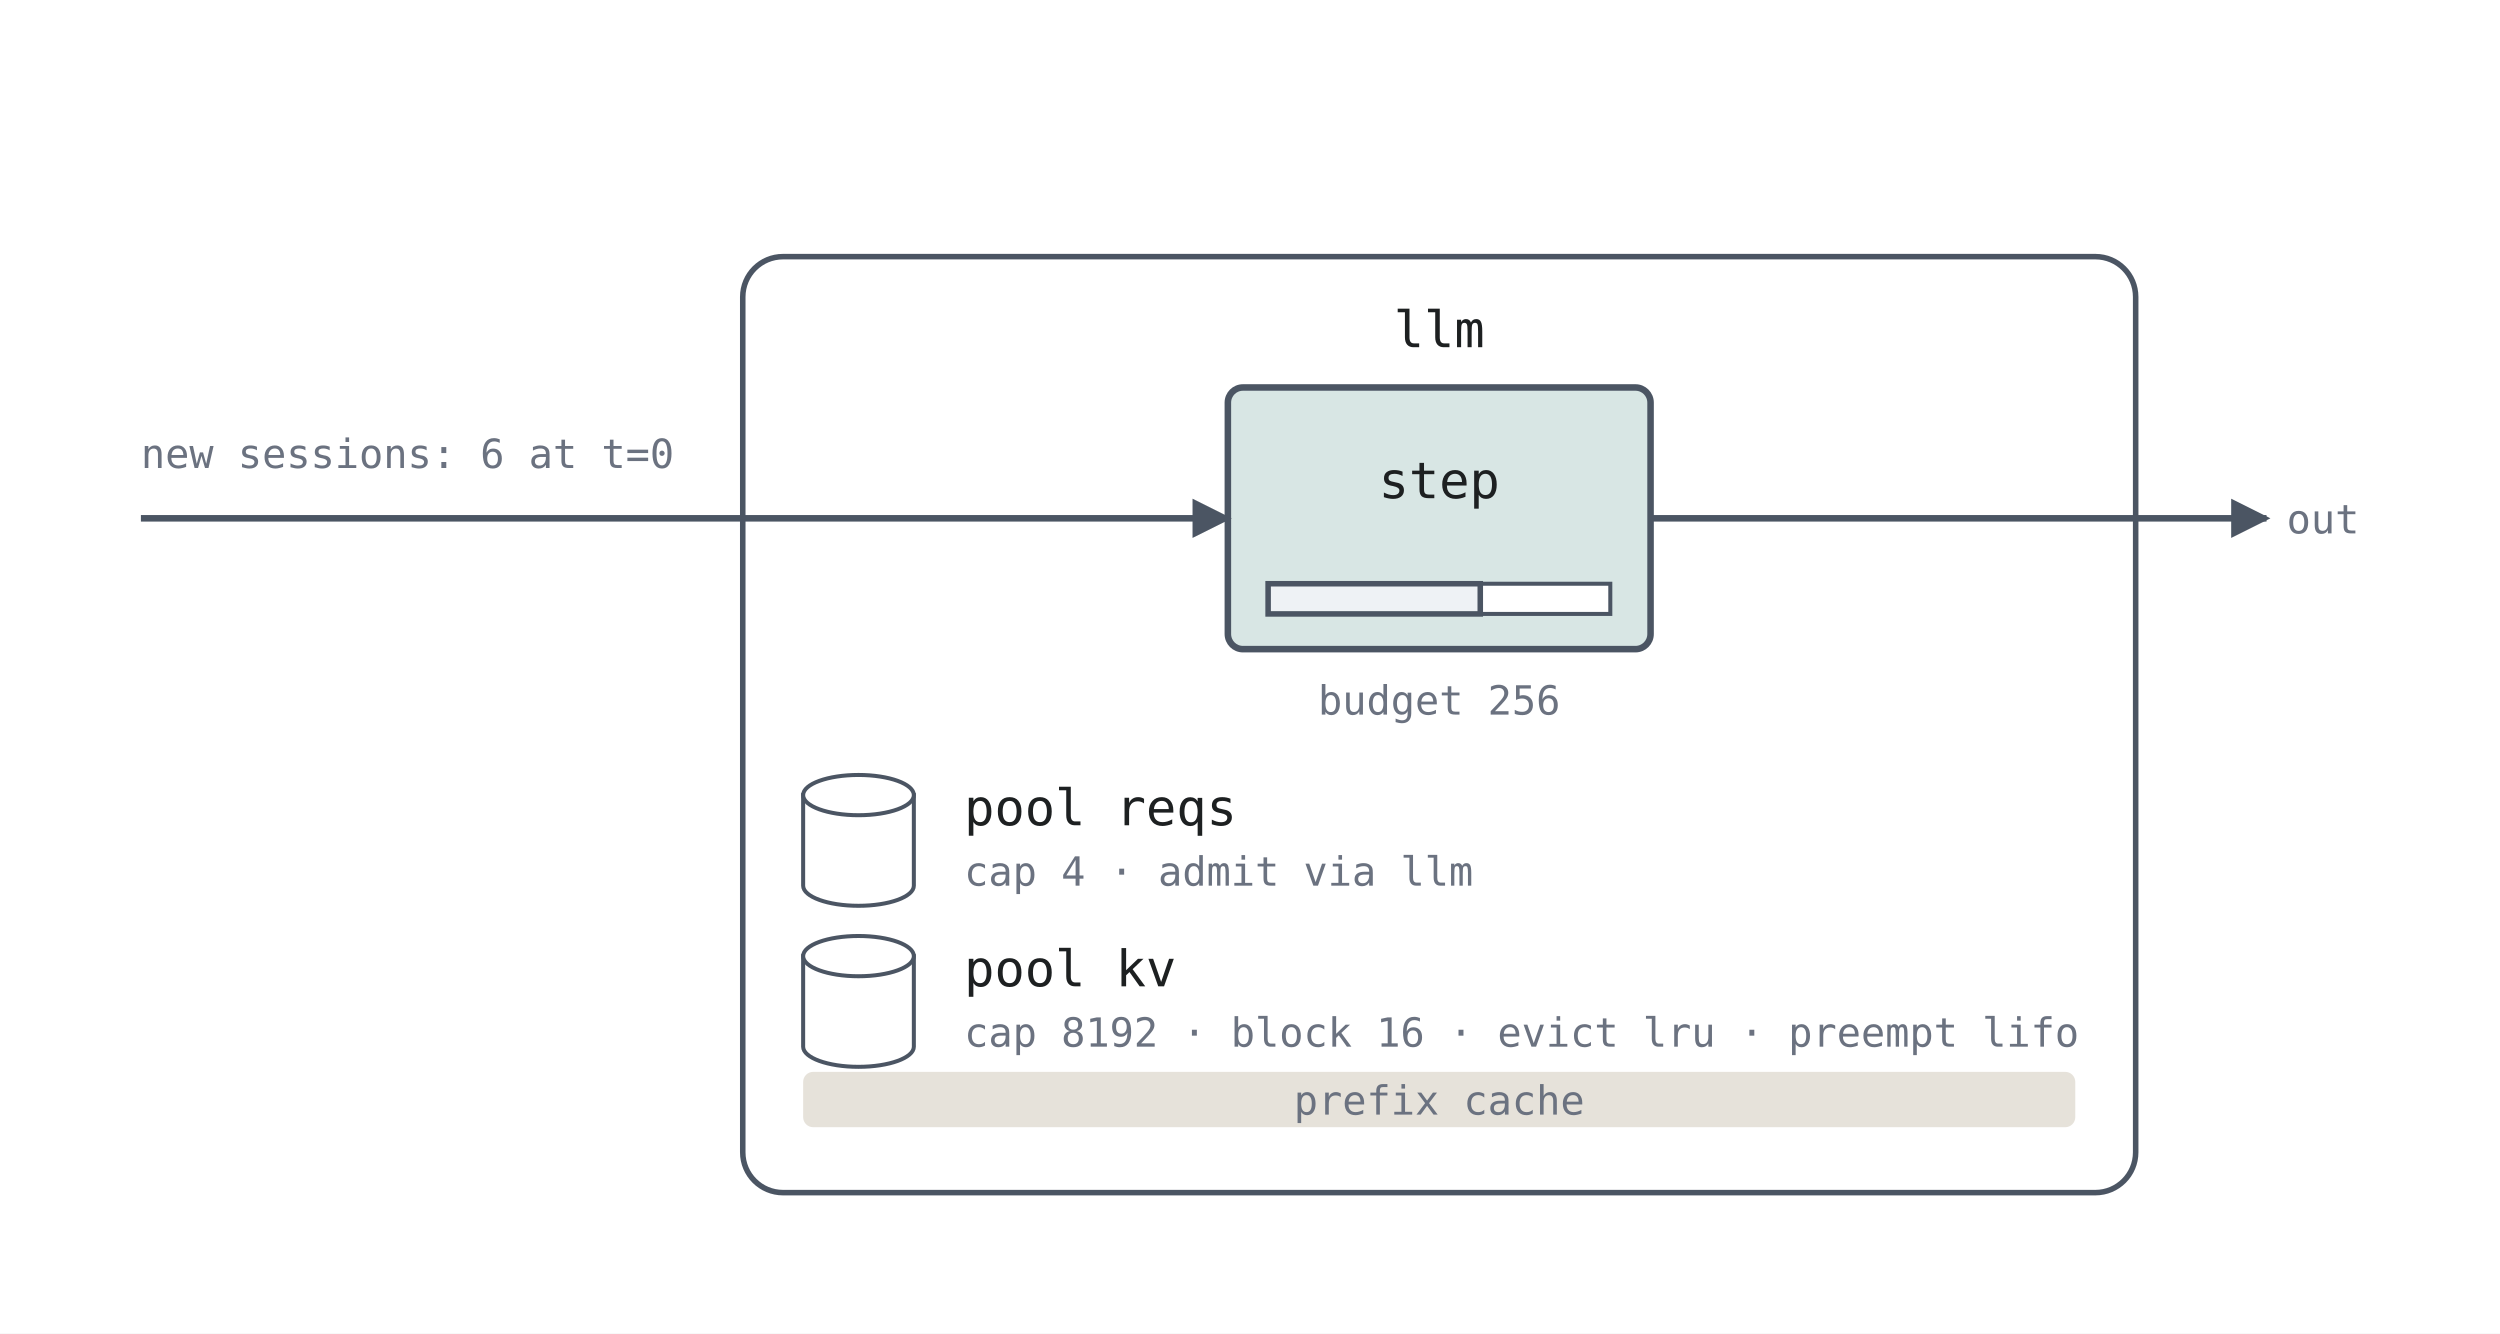
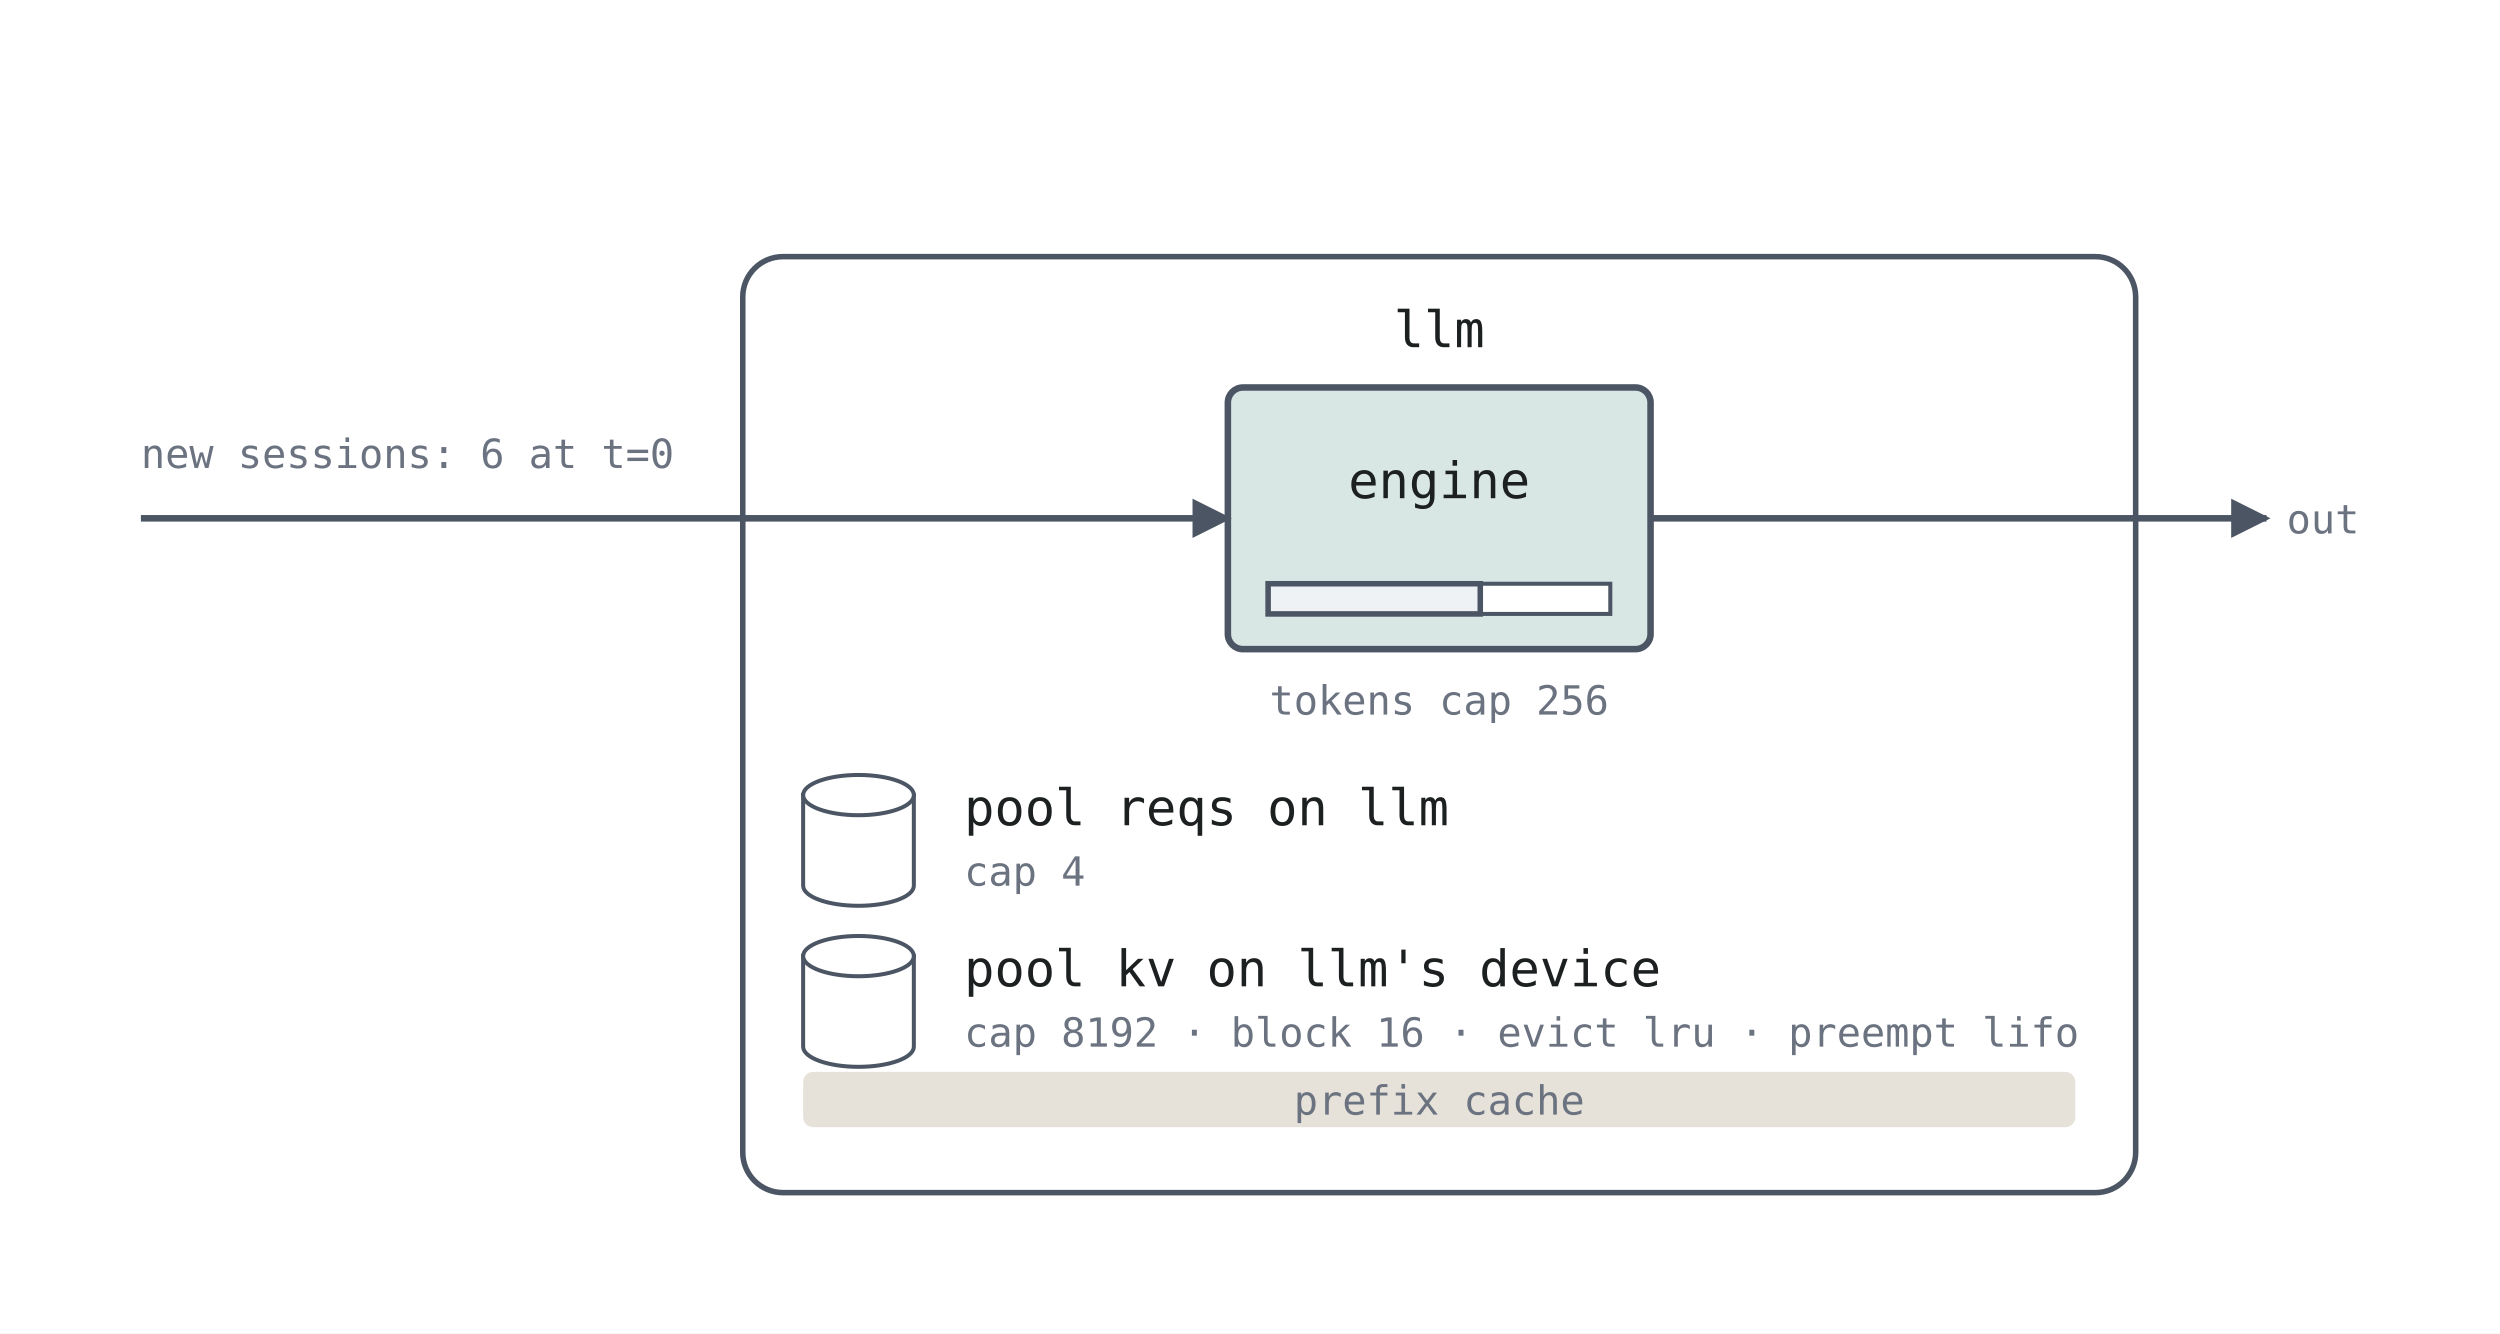
<svg xmlns="http://www.w3.org/2000/svg" width="496.8" height="265" viewBox="0 0 496.8 265" role="img">
  <style>
  text { font-family: ui-monospace, "SF Mono", Menlo, Consolas, monospace; }
  @media (prefers-color-scheme: dark) {
    text { fill: #e8e6e3; } text.dim { fill: #9aa4b2; }
    .bg { fill:#14171a }
    .solid { fill:#232a31;stroke:#b6bfcc }
    .cached { fill:#33302a }
    .instance { fill:#1a1f24;stroke:#b6bfcc }
    .frame { stroke:#b6bfcc }
    .enclosure { stroke:#9aa4b2 }
    .station { fill:#26403d;stroke:#b6bfcc }
    .cell { fill:#14171a;stroke:#b6bfcc }
    .rail { stroke:#b6bfcc }
    .flow { stroke:#b6bfcc }
    .back { stroke:#b6bfcc }
    .relation { stroke:#9aa4b2 }
  }
</style>
  <defs>
    <marker id="a" viewBox="0 0 10 10" refX="9" refY="5" markerWidth="6" markerHeight="6" orient="auto-start-reverse">
      <path d="M0 0 L10 5 L0 10 z" fill="context-stroke" />
    </marker>
  </defs>
  <rect class="bg" fill="#ffffff" x="0" y="0" width="496.8" height="265" />
  <rect class="frame" fill="none" stroke="#4b5563" stroke-width="1.1" x="147.6" y="51" width="276.8" height="186" rx="8" />
  <path class="cell" fill="#ffffff" stroke="#4b5563" stroke-width=".8" d="M 159.6 158 L 159.6 176 A 11 4 0 0 0 181.6 176 L 181.6 158 Z" />
  <ellipse class="cell" fill="#ffffff" stroke="#4b5563" stroke-width=".8" cx="170.6" cy="158" rx="11" ry="4" />
-   <text x="191.6" y="164" text-anchor="start" font-size="10" fill="#1d2021">pool reqs</text>
-   <text x="191.6" y="176" text-anchor="start" font-size="8" fill="#6b7280" class="dim">cap 4 · admit via llm</text>
+   <text x="191.6" y="164" text-anchor="start" font-size="10" fill="#1d2021">pool reqs on llm</text>
+   <text x="191.6" y="176" text-anchor="start" font-size="8" fill="#6b7280" class="dim">cap 4</text>
  <path class="cell" fill="#ffffff" stroke="#4b5563" stroke-width=".8" d="M 159.6 190 L 159.6 208 A 11 4 0 0 0 181.6 208 L 181.6 190 Z" />
  <ellipse class="cell" fill="#ffffff" stroke="#4b5563" stroke-width=".8" cx="170.6" cy="190" rx="11" ry="4" />
-   <text x="191.6" y="196" text-anchor="start" font-size="10" fill="#1d2021">pool kv</text>
+   <text x="191.6" y="196" text-anchor="start" font-size="10" fill="#1d2021">pool kv on llm's device</text>
  <text x="191.6" y="208" text-anchor="start" font-size="8" fill="#6b7280" class="dim">cap 8192 · block 16 · evict lru · preempt lifo</text>
  <rect class="cached" fill="#e6e2da" stroke="none" x="159.6" y="213" width="252.8" height="11" rx="2" />
  <text x="286" y="221.5" text-anchor="middle" font-size="8" fill="#6b7280" class="dim">prefix cache</text>
  <rect class="station" fill="#d8e6e4" stroke="#4b5563" stroke-width="1.3" x="244" y="77" width="84" height="52" rx="3" />
  <rect class="cell" fill="#ffffff" stroke="#4b5563" stroke-width=".8" x="252" y="116" width="68" height="6" />
  <rect class="solid" fill="#eef2f5" stroke="#4b5563" stroke-width="1.1" x="252" y="116" width="42.16" height="6" />
-   <text x="286" y="99" text-anchor="middle" font-size="10" fill="#1d2021">step</text>
+   <text x="286" y="99" text-anchor="middle" font-size="10" fill="#1d2021">engine</text>
  <text x="286" y="69" text-anchor="middle" font-size="10" fill="#1d2021">llm</text>
-   <text x="286" y="142" text-anchor="middle" font-size="8" fill="#6b7280" class="dim">budget 256</text>
+   <text x="286" y="142" text-anchor="middle" font-size="8" fill="#6b7280" class="dim">tokens cap 256</text>
  <path class="flow" fill="none" stroke="#4b5563" stroke-width="1.3" d="M28 103 L244 103" marker-end="url(#a)" />
  <text x="28" y="93" text-anchor="start" font-size="8" fill="#6b7280" class="dim">new sessions: 6 at t=0</text>
  <path class="flow" fill="none" stroke="#4b5563" stroke-width="1.3" d="M328 103 L450.4 103" marker-end="url(#a)" />
  <text x="454.4" y="106" text-anchor="start" font-size="8" fill="#6b7280" class="dim">out</text>
</svg>
